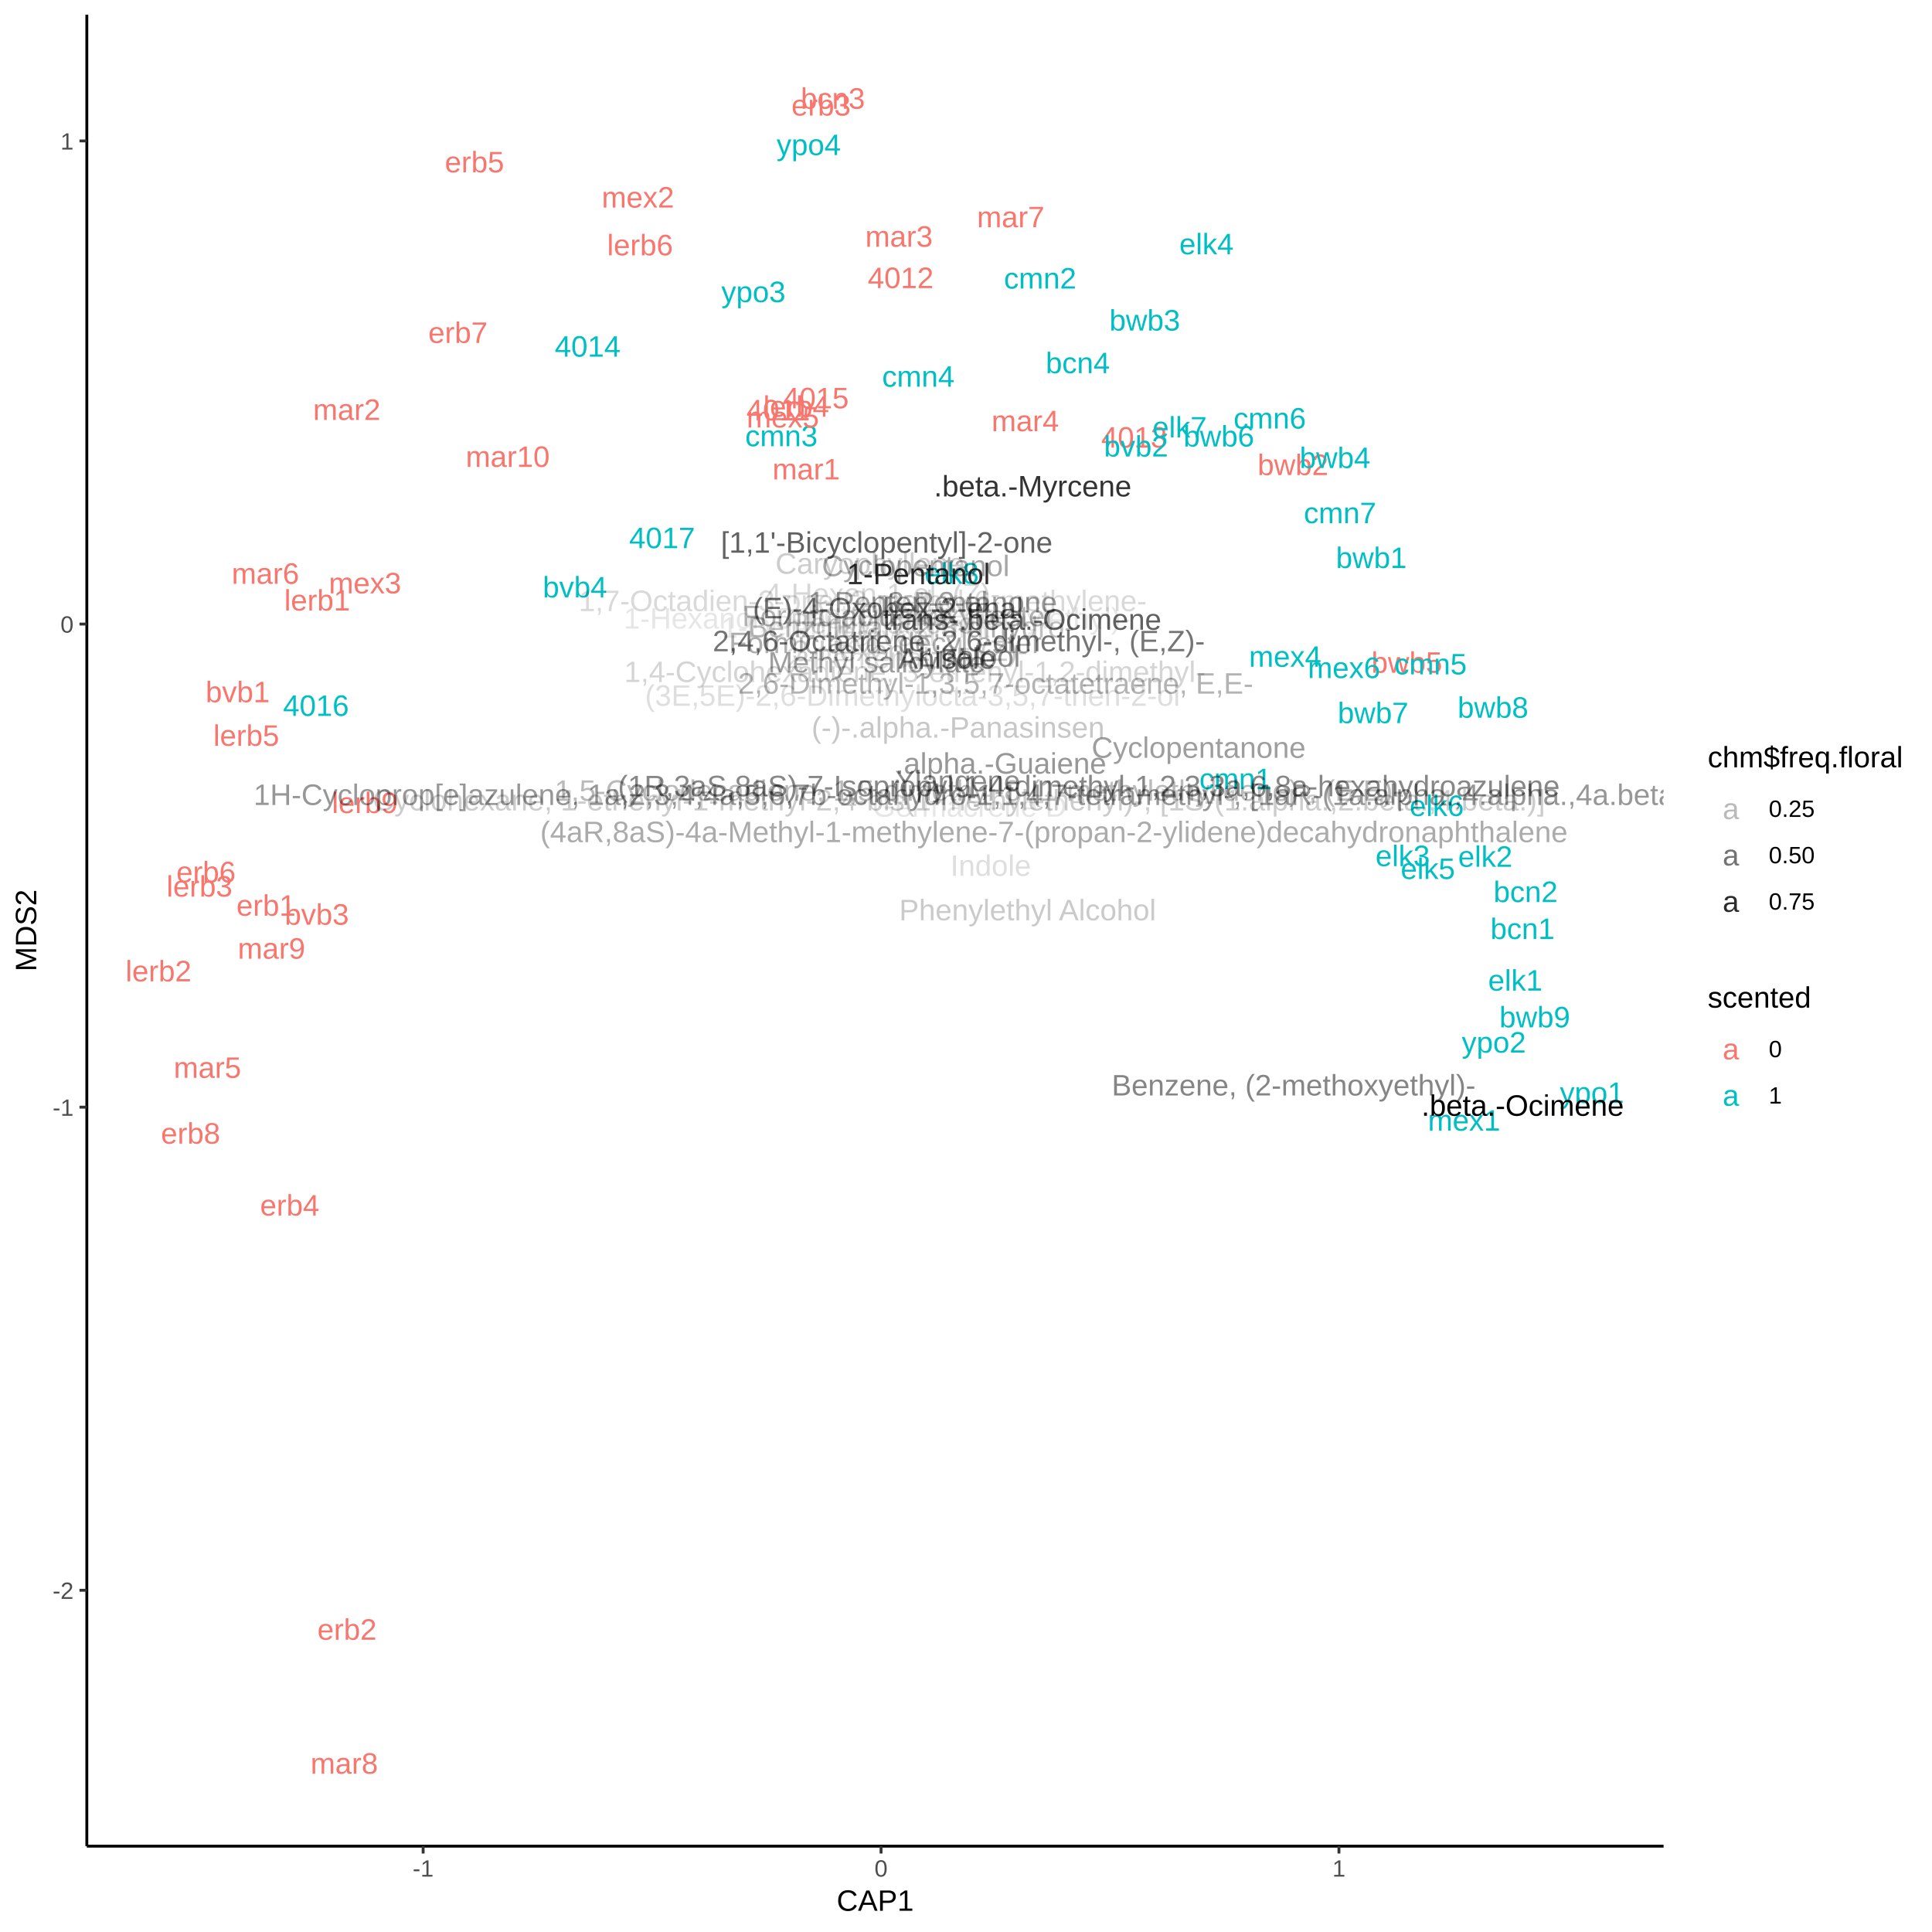
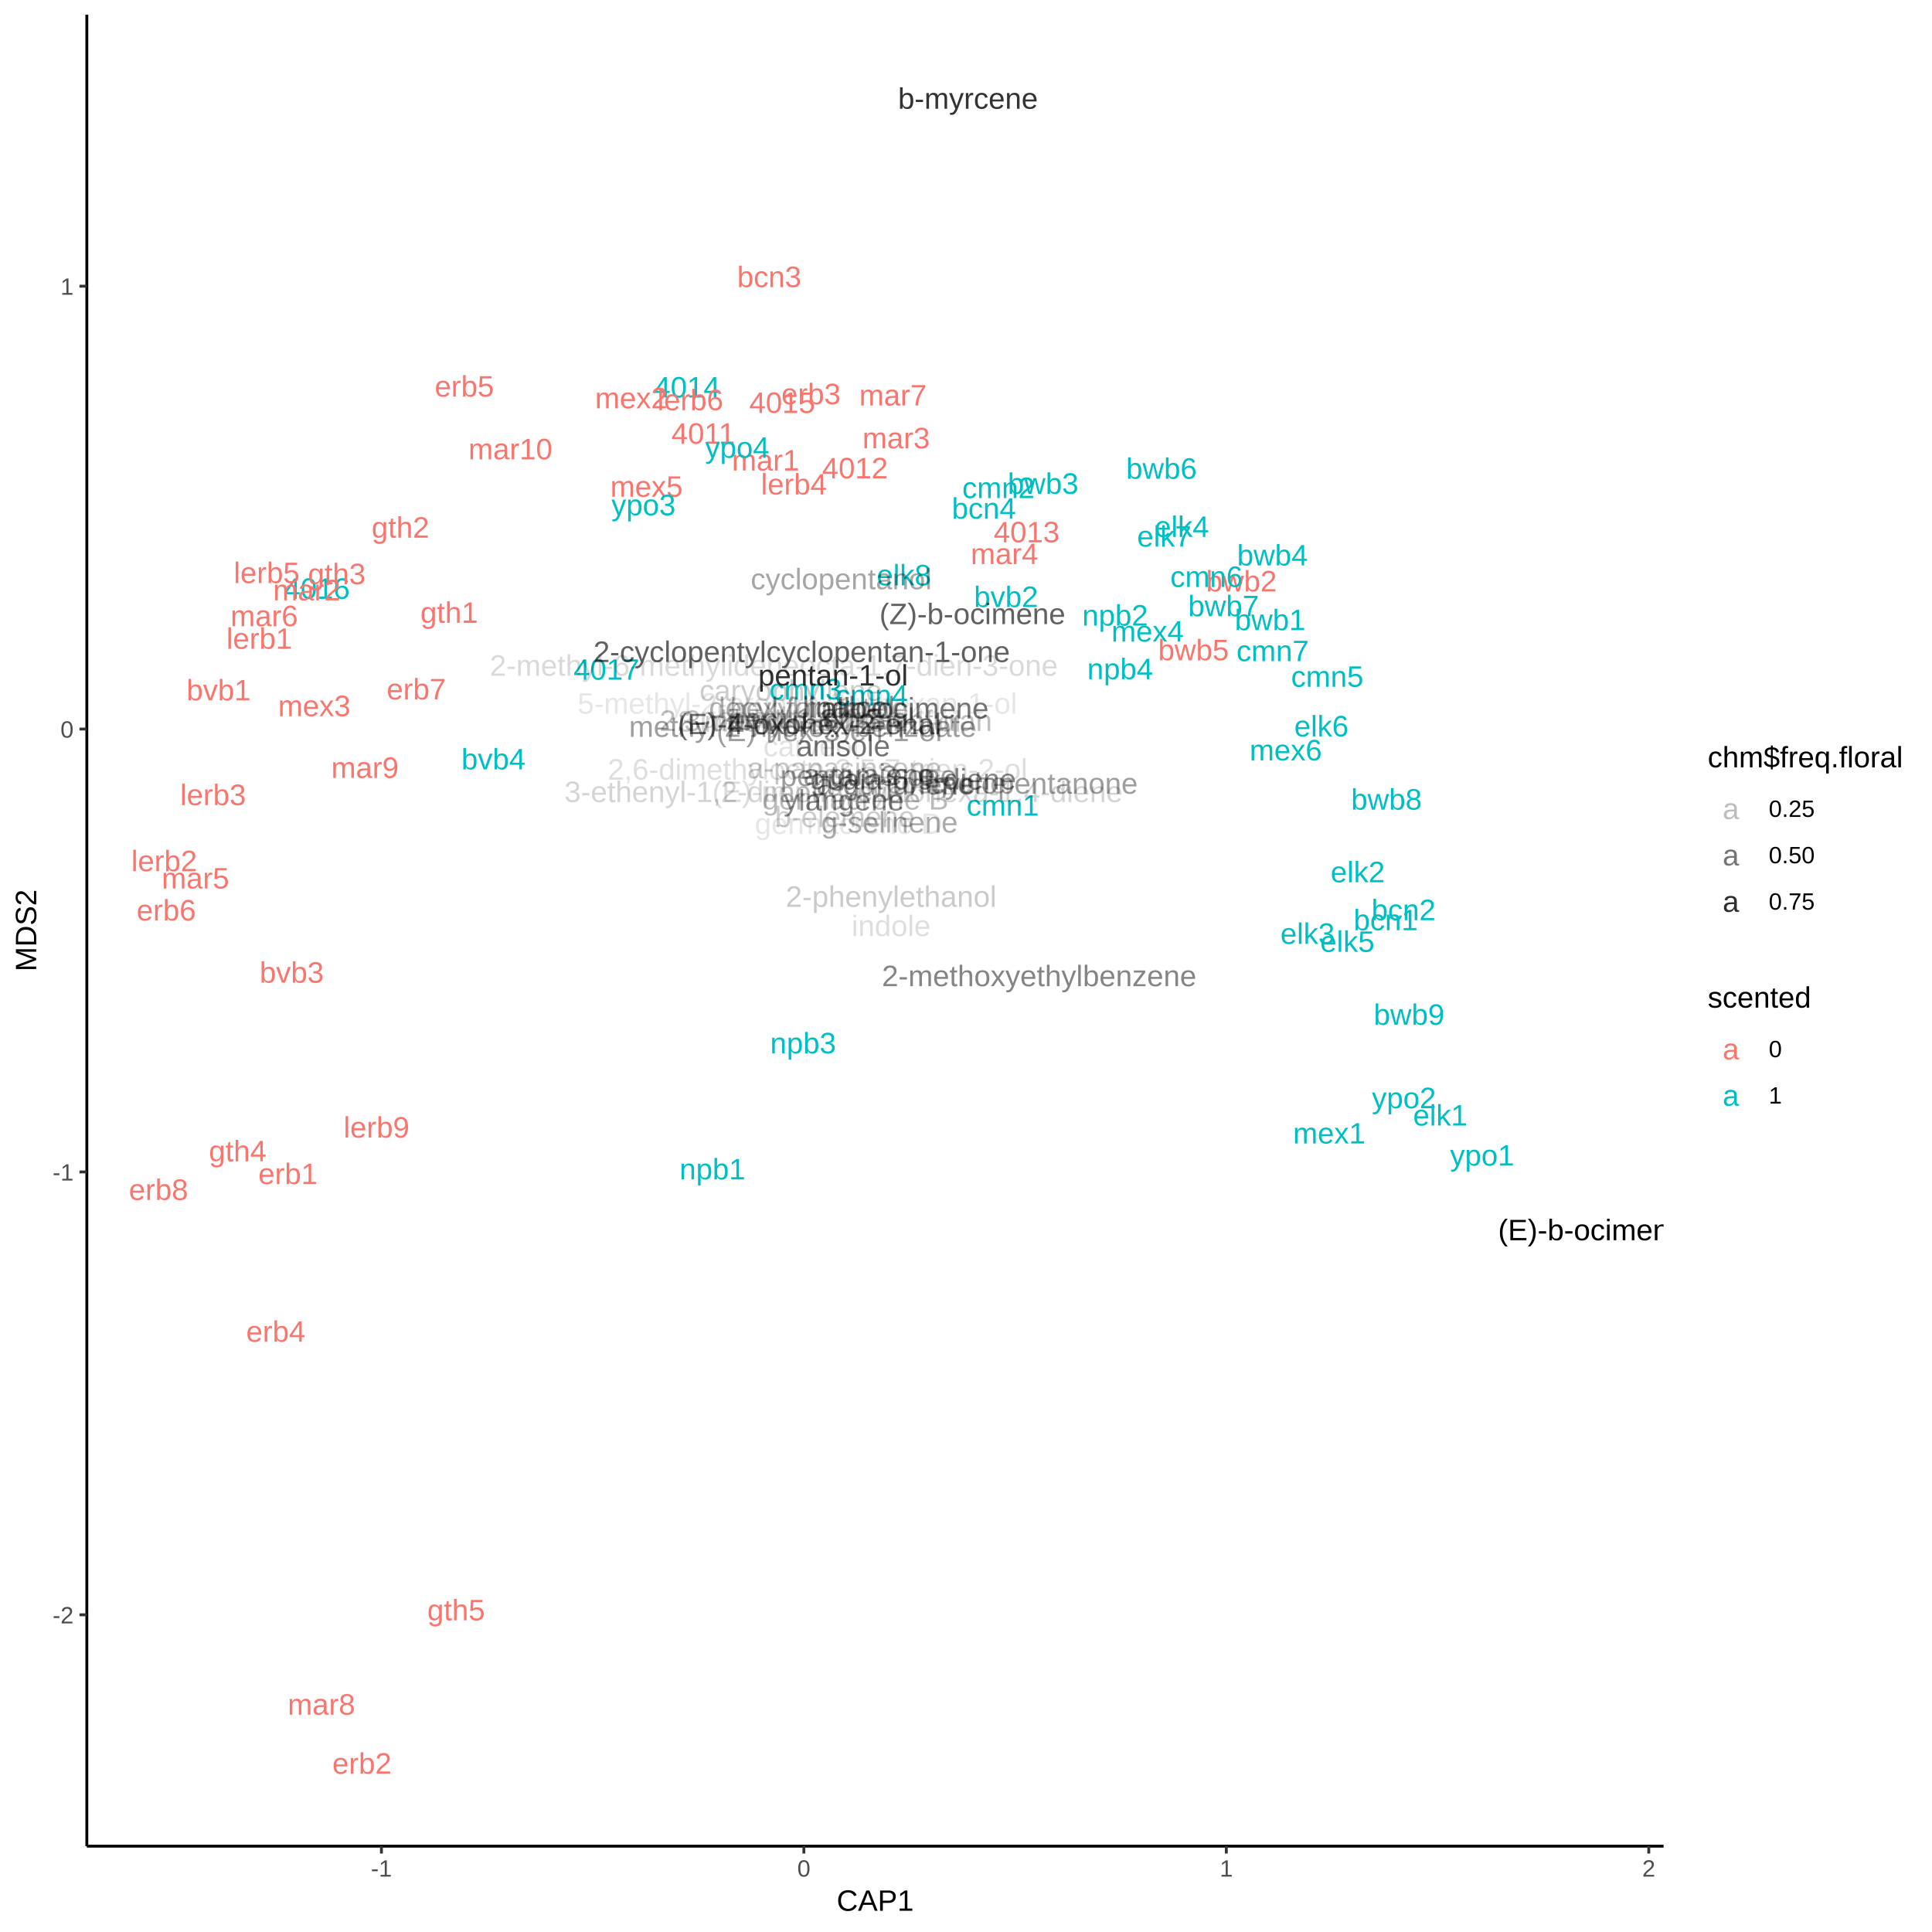
<svg xmlns="http://www.w3.org/2000/svg" class="svglite" width="720.00pt" height="720.00pt" viewBox="0 0 720.00 720.00">
  <defs>
    <style type="text/css">
    .svglite line, .svglite polyline, .svglite polygon, .svglite path, .svglite rect, .svglite circle {
      fill: none;
      stroke: #000000;
      stroke-linecap: round;
      stroke-linejoin: round;
      stroke-miterlimit: 10.00;
    }
    .svglite text {
      white-space: pre;
    }
  </style>
  </defs>
  <rect width="100%" height="100%" style="stroke: none; fill: #FFFFFF;" />
  <defs>
    <clipPath id="cpMC4wMHw3MjAuMDB8MC4wMHw3MjAuMDA=">
      <rect x="0.00" y="0.00" width="720.00" height="720.00" />
    </clipPath>
  </defs>
  <g clip-path="url(#cpMC4wMHw3MjAuMDB8MC4wMHw3MjAuMDA=)">
    <rect x="0.00" y="0.00" width="720.00" height="720.00" style="stroke-width: 1.07; stroke: #FFFFFF; fill: #FFFFFF;" />
  </g>
  <defs>
    <clipPath id="cpMzIuMzZ8NjE5Ljk3fDUuNDh8Njg4LjAx">
      <rect x="32.36" y="5.48" width="587.61" height="682.53" />
    </clipPath>
  </defs>
  <g clip-path="url(#cpMzIuMzZ8NjE5Ljk3fDUuNDh8Njg4LjAx)">
    <rect x="32.36" y="5.48" width="587.61" height="682.53" style="stroke-width: 1.07; stroke: none; fill: #FFFFFF;" />
-     <text x="290.03" y="156.65" text-anchor="middle" style="font-size: 11.04px;fill: #F8766D; font-family: &quot;Arial&quot;;">4011</text>
-     <text x="335.66" y="107.37" text-anchor="middle" style="font-size: 11.04px;fill: #F8766D; font-family: &quot;Arial&quot;;">4012</text>
-     <text x="422.66" y="166.82" text-anchor="middle" style="font-size: 11.04px;fill: #F8766D; font-family: &quot;Arial&quot;;">4013</text>
-     <text x="219.00" y="132.92" text-anchor="middle" style="font-size: 11.04px;fill: #00BFC4; font-family: &quot;Arial&quot;;">4014</text>
-     <text x="304.04" y="152.17" text-anchor="middle" style="font-size: 11.04px;fill: #F8766D; font-family: &quot;Arial&quot;;">4015</text>
-     <text x="117.76" y="266.80" text-anchor="middle" style="font-size: 11.04px;fill: #00BFC4; font-family: &quot;Arial&quot;;">4016</text>
-     <text x="246.75" y="204.29" text-anchor="middle" style="font-size: 11.04px;fill: #00BFC4; font-family: &quot;Arial&quot;;">4017</text>
-     <text x="567.39" y="349.94" text-anchor="middle" style="font-size: 11.04px;fill: #00BFC4; font-family: &quot;Arial&quot;;">bcn1</text>
-     <text x="568.55" y="336.17" text-anchor="middle" style="font-size: 11.04px;fill: #00BFC4; font-family: &quot;Arial&quot;;">bcn2</text>
-     <text x="310.38" y="40.52" text-anchor="middle" style="font-size: 11.04px;fill: #F8766D; font-family: &quot;Arial&quot;;">bcn3</text>
-     <text x="401.65" y="139.07" text-anchor="middle" style="font-size: 11.04px;fill: #00BFC4; font-family: &quot;Arial&quot;;">bcn4</text>
-     <text x="88.58" y="261.69" text-anchor="middle" style="font-size: 11.04px;fill: #F8766D; font-family: &quot;Arial&quot;;">bvb1</text>
-     <text x="423.38" y="170.13" text-anchor="middle" style="font-size: 11.04px;fill: #00BFC4; font-family: &quot;Arial&quot;;">bvb2</text>
-     <text x="118.06" y="344.62" text-anchor="middle" style="font-size: 11.04px;fill: #F8766D; font-family: &quot;Arial&quot;;">bvb3</text>
-     <text x="214.23" y="222.64" text-anchor="middle" style="font-size: 11.04px;fill: #00BFC4; font-family: &quot;Arial&quot;;">bvb4</text>
-     <text x="511.06" y="211.68" text-anchor="middle" style="font-size: 11.04px;fill: #00BFC4; font-family: &quot;Arial&quot;;">bwb1</text>
-     <text x="481.85" y="177.05" text-anchor="middle" style="font-size: 11.04px;fill: #F8766D; font-family: &quot;Arial&quot;;">bwb2</text>
-     <text x="426.62" y="123.18" text-anchor="middle" style="font-size: 11.04px;fill: #00BFC4; font-family: &quot;Arial&quot;;">bwb3</text>
-     <text x="497.52" y="174.42" text-anchor="middle" style="font-size: 11.04px;fill: #00BFC4; font-family: &quot;Arial&quot;;">bwb4</text>
-     <text x="524.27" y="250.71" text-anchor="middle" style="font-size: 11.04px;fill: #F8766D; font-family: &quot;Arial&quot;;">bwb5</text>
-     <text x="454.22" y="166.40" text-anchor="middle" style="font-size: 11.04px;fill: #00BFC4; font-family: &quot;Arial&quot;;">bwb6</text>
-     <text x="511.70" y="269.49" text-anchor="middle" style="font-size: 11.04px;fill: #00BFC4; font-family: &quot;Arial&quot;;">bwb7</text>
-     <text x="556.38" y="267.48" text-anchor="middle" style="font-size: 11.04px;fill: #00BFC4; font-family: &quot;Arial&quot;;">bwb8</text>
-     <text x="571.95" y="382.87" text-anchor="middle" style="font-size: 11.04px;fill: #00BFC4; font-family: &quot;Arial&quot;;">bwb9</text>
-     <text x="387.63" y="107.55" text-anchor="middle" style="font-size: 11.04px;fill: #00BFC4; font-family: &quot;Arial&quot;;">cmn2</text>
-     <text x="460.45" y="294.08" text-anchor="middle" style="font-size: 11.04px;fill: #00BFC4; font-family: &quot;Arial&quot;;">cmn1</text>
-     <text x="291.21" y="166.30" text-anchor="middle" style="font-size: 11.04px;fill: #00BFC4; font-family: &quot;Arial&quot;;">cmn3</text>
-     <text x="342.22" y="144.12" text-anchor="middle" style="font-size: 11.04px;fill: #00BFC4; font-family: &quot;Arial&quot;;">cmn4</text>
-     <text x="533.13" y="251.33" text-anchor="middle" style="font-size: 11.04px;fill: #00BFC4; font-family: &quot;Arial&quot;;">cmn5</text>
-     <text x="473.20" y="159.71" text-anchor="middle" style="font-size: 11.04px;fill: #00BFC4; font-family: &quot;Arial&quot;;">cmn6</text>
-     <text x="499.39" y="194.98" text-anchor="middle" style="font-size: 11.04px;fill: #00BFC4; font-family: &quot;Arial&quot;;">cmn7</text>
-     <text x="564.71" y="369.17" text-anchor="middle" style="font-size: 11.04px;fill: #00BFC4; font-family: &quot;Arial&quot;;">elk1</text>
-     <text x="553.53" y="323.04" text-anchor="middle" style="font-size: 11.04px;fill: #00BFC4; font-family: &quot;Arial&quot;;">elk2</text>
-     <text x="522.73" y="322.78" text-anchor="middle" style="font-size: 11.04px;fill: #00BFC4; font-family: &quot;Arial&quot;;">elk3</text>
-     <text x="449.62" y="94.76" text-anchor="middle" style="font-size: 11.04px;fill: #00BFC4; font-family: &quot;Arial&quot;;">elk4</text>
-     <text x="532.12" y="327.57" text-anchor="middle" style="font-size: 11.04px;fill: #00BFC4; font-family: &quot;Arial&quot;;">elk5</text>
-     <text x="535.44" y="304.10" text-anchor="middle" style="font-size: 11.04px;fill: #00BFC4; font-family: &quot;Arial&quot;;">elk6</text>
-     <text x="439.62" y="163.03" text-anchor="middle" style="font-size: 11.04px;fill: #00BFC4; font-family: &quot;Arial&quot;;">elk7</text>
-     <text x="354.69" y="217.48" text-anchor="middle" style="font-size: 11.04px;fill: #00BFC4; font-family: &quot;Arial&quot;;">elk8</text>
-     <text x="99.16" y="341.26" text-anchor="middle" style="font-size: 11.04px;fill: #F8766D; font-family: &quot;Arial&quot;;">erb1</text>
-     <text x="129.33" y="611.08" text-anchor="middle" style="font-size: 11.04px;fill: #F8766D; font-family: &quot;Arial&quot;;">erb2</text>
-     <text x="305.99" y="43.06" text-anchor="middle" style="font-size: 11.04px;fill: #F8766D; font-family: &quot;Arial&quot;;">erb3</text>
-     <text x="107.97" y="452.99" text-anchor="middle" style="font-size: 11.04px;fill: #F8766D; font-family: &quot;Arial&quot;;">erb4</text>
-     <text x="176.83" y="64.23" text-anchor="middle" style="font-size: 11.04px;fill: #F8766D; font-family: &quot;Arial&quot;;">erb5</text>
-     <text x="76.77" y="328.80" text-anchor="middle" style="font-size: 11.04px;fill: #F8766D; font-family: &quot;Arial&quot;;">erb6</text>
-     <text x="170.67" y="127.79" text-anchor="middle" style="font-size: 11.04px;fill: #F8766D; font-family: &quot;Arial&quot;;">erb7</text>
-     <text x="71.03" y="426.20" text-anchor="middle" style="font-size: 11.04px;fill: #F8766D; font-family: &quot;Arial&quot;;">erb8</text>
-     <text x="135.95" y="303.00" text-anchor="middle" style="font-size: 11.04px;fill: #F8766D; font-family: &quot;Arial&quot;;">lerb9</text>
-     <text x="118.20" y="227.52" text-anchor="middle" style="font-size: 11.04px;fill: #F8766D; font-family: &quot;Arial&quot;;">lerb1</text>
-     <text x="59.07" y="365.73" text-anchor="middle" style="font-size: 11.04px;fill: #F8766D; font-family: &quot;Arial&quot;;">lerb2</text>
-     <text x="74.33" y="334.13" text-anchor="middle" style="font-size: 11.04px;fill: #F8766D; font-family: &quot;Arial&quot;;">lerb3</text>
-     <text x="296.71" y="155.30" text-anchor="middle" style="font-size: 11.04px;fill: #F8766D; font-family: &quot;Arial&quot;;">lerb4</text>
-     <text x="91.77" y="277.94" text-anchor="middle" style="font-size: 11.04px;fill: #F8766D; font-family: &quot;Arial&quot;;">lerb5</text>
-     <text x="238.52" y="95.16" text-anchor="middle" style="font-size: 11.04px;fill: #F8766D; font-family: &quot;Arial&quot;;">lerb6</text>
-     <text x="300.44" y="178.68" text-anchor="middle" style="font-size: 11.04px;fill: #F8766D; font-family: &quot;Arial&quot;;">mar1</text>
-     <text x="189.22" y="174.01" text-anchor="middle" style="font-size: 11.04px;fill: #F8766D; font-family: &quot;Arial&quot;;">mar10</text>
-     <text x="129.22" y="156.50" text-anchor="middle" style="font-size: 11.04px;fill: #F8766D; font-family: &quot;Arial&quot;;">mar2</text>
-     <text x="335.03" y="91.95" text-anchor="middle" style="font-size: 11.04px;fill: #F8766D; font-family: &quot;Arial&quot;;">mar3</text>
-     <text x="382.08" y="160.70" text-anchor="middle" style="font-size: 11.04px;fill: #F8766D; font-family: &quot;Arial&quot;;">mar4</text>
-     <text x="77.30" y="401.69" text-anchor="middle" style="font-size: 11.04px;fill: #F8766D; font-family: &quot;Arial&quot;;">mar5</text>
-     <text x="98.91" y="217.57" text-anchor="middle" style="font-size: 11.04px;fill: #F8766D; font-family: &quot;Arial&quot;;">mar6</text>
-     <text x="376.67" y="84.70" text-anchor="middle" style="font-size: 11.04px;fill: #F8766D; font-family: &quot;Arial&quot;;">mar7</text>
-     <text x="128.30" y="661.01" text-anchor="middle" style="font-size: 11.04px;fill: #F8766D; font-family: &quot;Arial&quot;;">mar8</text>
-     <text x="101.18" y="357.29" text-anchor="middle" style="font-size: 11.04px;fill: #F8766D; font-family: &quot;Arial&quot;;">mar9</text>
-     <text x="545.63" y="421.35" text-anchor="middle" style="font-size: 11.04px;fill: #00BFC4; font-family: &quot;Arial&quot;;">mex1</text>
-     <text x="237.74" y="77.36" text-anchor="middle" style="font-size: 11.04px;fill: #F8766D; font-family: &quot;Arial&quot;;">mex2</text>
-     <text x="136.03" y="221.14" text-anchor="middle" style="font-size: 11.04px;fill: #F8766D; font-family: &quot;Arial&quot;;">mex3</text>
-     <text x="478.94" y="248.49" text-anchor="middle" style="font-size: 11.04px;fill: #00BFC4; font-family: &quot;Arial&quot;;">mex4</text>
-     <text x="291.74" y="159.31" text-anchor="middle" style="font-size: 11.04px;fill: #F8766D; font-family: &quot;Arial&quot;;">mex5</text>
-     <text x="500.89" y="252.69" text-anchor="middle" style="font-size: 11.04px;fill: #00BFC4; font-family: &quot;Arial&quot;;">mex6</text>
-     <text x="593.26" y="411.02" text-anchor="middle" style="font-size: 11.04px;fill: #00BFC4; font-family: &quot;Arial&quot;;">ypo1</text>
-     <text x="556.71" y="392.28" text-anchor="middle" style="font-size: 11.04px;fill: #00BFC4; font-family: &quot;Arial&quot;;">ypo2</text>
-     <text x="280.78" y="112.60" text-anchor="middle" style="font-size: 11.04px;fill: #00BFC4; font-family: &quot;Arial&quot;;">ypo3</text>
-     <text x="301.38" y="57.80" text-anchor="middle" style="font-size: 11.04px;fill: #00BFC4; font-family: &quot;Arial&quot;;">ypo4</text>
-     <text x="373.02" y="288.31" text-anchor="middle" style="font-size: 11.04px;fill: #000000; fill-opacity: 0.41; font-family: &quot;Arial&quot;;">.alpha.-Guaiene</text>
-     <text x="334.68" y="232.86" text-anchor="middle" style="font-size: 11.04px;fill: #000000; fill-opacity: 0.10; font-family: &quot;Arial&quot;;">.beta.-copaene</text>
-     <text x="384.86" y="185.01" text-anchor="middle" style="font-size: 11.04px;fill: #000000; fill-opacity: 0.80; font-family: &quot;Arial&quot;;">.beta.-Myrcene</text>
-     <text x="567.44" y="415.82" text-anchor="middle" style="font-size: 11.04px; font-family: &quot;Arial&quot;;">.beta.-Ocimene</text>
-     <text x="357.04" y="274.91" text-anchor="middle" style="font-size: 11.04px;fill: #000000; fill-opacity: 0.22; font-family: &quot;Arial&quot;;">(-)-.alpha.-Panasinsen</text>
-     <text x="405.78" y="296.75" text-anchor="middle" style="font-size: 11.04px;fill: #000000; fill-opacity: 0.47; font-family: &quot;Arial&quot;;">(1R,3aS,8aS)-7-Isopropyl-1,4-dimethyl-1,2,3,3a,6,8a-hexahydroazulene</text>
-     <text x="340.07" y="263.03" text-anchor="middle" style="font-size: 11.04px;fill: #000000; fill-opacity: 0.13; font-family: &quot;Arial&quot;;">(3E,5E)-2,6-Dimethylocta-3,5,7-trien-2-ol</text>
-     <text x="392.76" y="313.85" text-anchor="middle" style="font-size: 11.04px;fill: #000000; fill-opacity: 0.33; font-family: &quot;Arial&quot;;">(4aR,8aS)-4a-Methyl-1-methylene-7-(propan-2-ylidene)decahydronaphthalene</text>
-     <text x="330.90" y="230.44" text-anchor="middle" style="font-size: 11.04px;fill: #000000; fill-opacity: 0.56; font-family: &quot;Arial&quot;;">(E)-4-Oxohex-2-enal</text>
-     <text x="330.45" y="205.98" text-anchor="middle" style="font-size: 11.04px;fill: #000000; fill-opacity: 0.62; font-family: &quot;Arial&quot;;">[1,1'-Bicyclopentyl]-2-one</text>
-     <text x="326.88" y="234.26" text-anchor="middle" style="font-size: 11.04px;fill: #000000; fill-opacity: 0.10; font-family: &quot;Arial&quot;;">1-Hexanol, 5-methyl-2-(1-methylethyl)-</text>
-     <text x="327.74" y="237.67" text-anchor="middle" style="font-size: 11.04px;fill: #000000; fill-opacity: 0.10; font-family: &quot;Arial&quot;;">1-Octanol, 2,7-dimethyl-</text>
-     <text x="342.28" y="217.70" text-anchor="middle" style="font-size: 11.04px;fill: #000000; fill-opacity: 0.82; font-family: &quot;Arial&quot;;">1-Pentanol</text>
-     <text x="334.63" y="228.24" text-anchor="middle" style="font-size: 11.04px;fill: #000000; fill-opacity: 0.38; font-family: &quot;Arial&quot;;">1-Penten-3-ol</text>
-     <text x="340.93" y="254.17" text-anchor="middle" style="font-size: 11.04px;fill: #000000; fill-opacity: 0.17; font-family: &quot;Arial&quot;;">1,4-Cyclohexadiene, 3-ethenyl-1,2-dimethyl-</text>
-     <text x="364.69" y="298.43" text-anchor="middle" style="font-size: 11.04px;fill: #000000; fill-opacity: 0.27; font-family: &quot;Arial&quot;;">1,5-Cyclodecadiene, 1,5-dimethyl-8-(1-methylethylidene)-, (E,E)-</text>
-     <text x="321.52" y="227.74" text-anchor="middle" style="font-size: 11.04px;fill: #000000; fill-opacity: 0.15; font-family: &quot;Arial&quot;;">1,7-Octadien-3-one, 2-methyl-6-methylene-</text>
-     <text x="390.31" y="299.99" text-anchor="middle" style="font-size: 11.04px;fill: #000000; fill-opacity: 0.41; font-family: &quot;Arial&quot;;">1H-Cycloprop[e]azulene, 1a,2,3,4,4a,5,6,7b-octahydro-1,1,4,7-tetramethyl-, [1aR-(1a.alpha.,4.alpha.,4a.beta.,7b.alpha.)]-</text>
-     <text x="331.94" y="249.05" text-anchor="middle" style="font-size: 11.04px;fill: #000000; fill-opacity: 0.14; font-family: &quot;Arial&quot;;">2-Pentenal, (E)-</text>
-     <text x="357.31" y="242.70" text-anchor="middle" style="font-size: 11.04px;fill: #000000; fill-opacity: 0.54; font-family: &quot;Arial&quot;;">2,4,6-Octatriene, 2,6-dimethyl-, (E,Z)-</text>
-     <text x="371.03" y="258.51" text-anchor="middle" style="font-size: 11.04px;fill: #000000; fill-opacity: 0.30; font-family: &quot;Arial&quot;;">2,6-Dimethyl-1,3,5,7-octatetraene, E,E-</text>
-     <text x="339.06" y="246.30" text-anchor="middle" style="font-size: 11.04px;fill: #000000; fill-opacity: 0.20; font-family: &quot;Arial&quot;;">3-Hexen-1-ol, (Z)-</text>
-     <text x="362.39" y="228.27" text-anchor="middle" style="font-size: 11.04px;fill: #000000; fill-opacity: 0.38; font-family: &quot;Arial&quot;;">3-Pentanone</text>
-     <text x="328.90" y="225.12" text-anchor="middle" style="font-size: 11.04px;fill: #000000; fill-opacity: 0.16; font-family: &quot;Arial&quot;;">4-Hexen-1-ol, (Z)-</text>
-     <text x="352.89" y="249.21" text-anchor="middle" style="font-size: 11.04px;fill: #000000; fill-opacity: 0.55; font-family: &quot;Arial&quot;;">Anisole</text>
-     <text x="482.11" y="408.25" text-anchor="middle" style="font-size: 11.04px;fill: #000000; fill-opacity: 0.48; font-family: &quot;Arial&quot;;">Benzene, (2-methoxyethyl)-</text>
-     <text x="339.57" y="237.50" text-anchor="middle" style="font-size: 11.04px;fill: #000000; fill-opacity: 0.25; font-family: &quot;Arial&quot;;">Benzofuran, 2,3-dihydro-</text>
-     <text x="330.11" y="236.07" text-anchor="middle" style="font-size: 11.04px;fill: #000000; fill-opacity: 0.16; font-family: &quot;Arial&quot;;">Benzyl alcohol</text>
-     <text x="329.73" y="240.75" text-anchor="middle" style="font-size: 11.04px;fill: #000000; fill-opacity: 0.12; font-family: &quot;Arial&quot;;">Carveol</text>
-     <text x="324.26" y="213.82" text-anchor="middle" style="font-size: 11.04px;fill: #000000; fill-opacity: 0.20; font-family: &quot;Arial&quot;;">Caryophyllene</text>
-     <text x="359.25" y="302.03" text-anchor="middle" style="font-size: 11.04px;fill: #000000; fill-opacity: 0.20; font-family: &quot;Arial&quot;;">Cyclohexane, 1-ethenyl-1-methyl-2,4-bis(1-methylethenyl)-, [1S-(1.alpha.,2.beta.,4.beta.)]-</text>
-     <text x="341.25" y="214.70" text-anchor="middle" style="font-size: 11.04px;fill: #000000; fill-opacity: 0.35; font-family: &quot;Arial&quot;;">Cyclopentanol</text>
-     <text x="446.70" y="282.42" text-anchor="middle" style="font-size: 11.04px;fill: #000000; fill-opacity: 0.38; font-family: &quot;Arial&quot;;">Cyclopentanone</text>
-     <text x="329.93" y="243.40" text-anchor="middle" style="font-size: 11.04px;fill: #000000; fill-opacity: 0.32; font-family: &quot;Arial&quot;;">Formic acid, decyl ester</text>
-     <text x="334.86" y="233.36" text-anchor="middle" style="font-size: 11.04px;fill: #000000; fill-opacity: 0.30; font-family: &quot;Arial&quot;;">Formic acid, hexyl ester</text>
-     <text x="361.33" y="304.36" text-anchor="middle" style="font-size: 11.04px;fill: #000000; fill-opacity: 0.10; font-family: &quot;Arial&quot;;">Germacrene D</text>
-     <text x="369.22" y="326.41" text-anchor="middle" style="font-size: 11.04px;fill: #000000; fill-opacity: 0.13; font-family: &quot;Arial&quot;;">Indole</text>
-     <text x="361.18" y="248.43" text-anchor="middle" style="font-size: 11.04px;fill: #000000; fill-opacity: 0.46; font-family: &quot;Arial&quot;;">Linalool</text>
-     <text x="326.74" y="250.62" text-anchor="middle" style="font-size: 11.04px;fill: #000000; fill-opacity: 0.38; font-family: &quot;Arial&quot;;">Methyl salicylate</text>
-     <text x="382.96" y="342.96" text-anchor="middle" style="font-size: 11.04px;fill: #000000; fill-opacity: 0.21; font-family: &quot;Arial&quot;;">Phenylethyl Alcohol</text>
-     <text x="336.23" y="233.12" text-anchor="middle" style="font-size: 11.04px;fill: #000000; fill-opacity: 0.20; font-family: &quot;Arial&quot;;">Prenol</text>
-     <text x="380.97" y="234.69" text-anchor="middle" style="font-size: 11.04px;fill: #000000; fill-opacity: 0.62; font-family: &quot;Arial&quot;;">trans-.beta.-Ocimene</text>
-     <text x="356.92" y="294.88" text-anchor="middle" style="font-size: 11.04px;fill: #000000; fill-opacity: 0.45; font-family: &quot;Arial&quot;;">Ylangene</text>
+     <text x="262.06" y="165.38" text-anchor="middle" style="font-size: 11.04px;fill: #F8766D; font-family: &quot;Arial&quot;;">4011</text>
+     <text x="318.64" y="178.27" text-anchor="middle" style="font-size: 11.04px;fill: #F8766D; font-family: &quot;Arial&quot;;">4012</text>
+     <text x="382.59" y="202.11" text-anchor="middle" style="font-size: 11.04px;fill: #F8766D; font-family: &quot;Arial&quot;;">4013</text>
+     <text x="256.03" y="148.16" text-anchor="middle" style="font-size: 11.04px;fill: #00BFC4; font-family: &quot;Arial&quot;;">4014</text>
+     <text x="291.49" y="153.90" text-anchor="middle" style="font-size: 11.04px;fill: #F8766D; font-family: &quot;Arial&quot;;">4015</text>
+     <text x="118.12" y="223.17" text-anchor="middle" style="font-size: 11.04px;fill: #00BFC4; font-family: &quot;Arial&quot;;">4016</text>
+     <text x="226.01" y="253.31" text-anchor="middle" style="font-size: 11.04px;fill: #00BFC4; font-family: &quot;Arial&quot;;">4017</text>
+     <text x="516.41" y="346.68" text-anchor="middle" style="font-size: 11.04px;fill: #00BFC4; font-family: &quot;Arial&quot;;">bcn1</text>
+     <text x="523.06" y="342.93" text-anchor="middle" style="font-size: 11.04px;fill: #00BFC4; font-family: &quot;Arial&quot;;">bcn2</text>
+     <text x="286.67" y="107.00" text-anchor="middle" style="font-size: 11.04px;fill: #F8766D; font-family: &quot;Arial&quot;;">bcn3</text>
+     <text x="366.67" y="193.29" text-anchor="middle" style="font-size: 11.04px;fill: #00BFC4; font-family: &quot;Arial&quot;;">bcn4</text>
+     <text x="81.48" y="261.01" text-anchor="middle" style="font-size: 11.04px;fill: #F8766D; font-family: &quot;Arial&quot;;">bvb1</text>
+     <text x="374.93" y="226.24" text-anchor="middle" style="font-size: 11.04px;fill: #00BFC4; font-family: &quot;Arial&quot;;">bvb2</text>
+     <text x="108.71" y="366.23" text-anchor="middle" style="font-size: 11.04px;fill: #F8766D; font-family: &quot;Arial&quot;;">bvb3</text>
+     <text x="183.89" y="286.73" text-anchor="middle" style="font-size: 11.04px;fill: #00BFC4; font-family: &quot;Arial&quot;;">bvb4</text>
+     <text x="473.35" y="234.84" text-anchor="middle" style="font-size: 11.04px;fill: #00BFC4; font-family: &quot;Arial&quot;;">bwb1</text>
+     <text x="462.64" y="220.41" text-anchor="middle" style="font-size: 11.04px;fill: #F8766D; font-family: &quot;Arial&quot;;">bwb2</text>
+     <text x="388.73" y="184.03" text-anchor="middle" style="font-size: 11.04px;fill: #00BFC4; font-family: &quot;Arial&quot;;">bwb3</text>
+     <text x="474.20" y="210.73" text-anchor="middle" style="font-size: 11.04px;fill: #00BFC4; font-family: &quot;Arial&quot;;">bwb4</text>
+     <text x="444.78" y="246.06" text-anchor="middle" style="font-size: 11.04px;fill: #F8766D; font-family: &quot;Arial&quot;;">bwb5</text>
+     <text x="432.85" y="178.43" text-anchor="middle" style="font-size: 11.04px;fill: #00BFC4; font-family: &quot;Arial&quot;;">bwb6</text>
+     <text x="455.98" y="229.65" text-anchor="middle" style="font-size: 11.04px;fill: #00BFC4; font-family: &quot;Arial&quot;;">bwb7</text>
+     <text x="516.70" y="301.73" text-anchor="middle" style="font-size: 11.04px;fill: #00BFC4; font-family: &quot;Arial&quot;;">bwb8</text>
+     <text x="525.13" y="381.93" text-anchor="middle" style="font-size: 11.04px;fill: #00BFC4; font-family: &quot;Arial&quot;;">bwb9</text>
+     <text x="372.09" y="185.62" text-anchor="middle" style="font-size: 11.04px;fill: #00BFC4; font-family: &quot;Arial&quot;;">cmn2</text>
+     <text x="373.71" y="303.98" text-anchor="middle" style="font-size: 11.04px;fill: #00BFC4; font-family: &quot;Arial&quot;;">cmn1</text>
+     <text x="300.22" y="260.67" text-anchor="middle" style="font-size: 11.04px;fill: #00BFC4; font-family: &quot;Arial&quot;;">cmn3</text>
+     <text x="324.86" y="262.93" text-anchor="middle" style="font-size: 11.04px;fill: #00BFC4; font-family: &quot;Arial&quot;;">cmn4</text>
+     <text x="494.64" y="255.95" text-anchor="middle" style="font-size: 11.04px;fill: #00BFC4; font-family: &quot;Arial&quot;;">cmn5</text>
+     <text x="449.63" y="218.76" text-anchor="middle" style="font-size: 11.04px;fill: #00BFC4; font-family: &quot;Arial&quot;;">cmn6</text>
+     <text x="474.29" y="246.40" text-anchor="middle" style="font-size: 11.04px;fill: #00BFC4; font-family: &quot;Arial&quot;;">cmn7</text>
+     <text x="536.74" y="419.45" text-anchor="middle" style="font-size: 11.04px;fill: #00BFC4; font-family: &quot;Arial&quot;;">elk1</text>
+     <text x="506.00" y="328.80" text-anchor="middle" style="font-size: 11.04px;fill: #00BFC4; font-family: &quot;Arial&quot;;">elk2</text>
+     <text x="487.29" y="351.76" text-anchor="middle" style="font-size: 11.04px;fill: #00BFC4; font-family: &quot;Arial&quot;;">elk3</text>
+     <text x="440.46" y="200.09" text-anchor="middle" style="font-size: 11.04px;fill: #00BFC4; font-family: &quot;Arial&quot;;">elk4</text>
+     <text x="502.12" y="354.73" text-anchor="middle" style="font-size: 11.04px;fill: #00BFC4; font-family: &quot;Arial&quot;;">elk5</text>
+     <text x="492.46" y="274.44" text-anchor="middle" style="font-size: 11.04px;fill: #00BFC4; font-family: &quot;Arial&quot;;">elk6</text>
+     <text x="433.89" y="203.70" text-anchor="middle" style="font-size: 11.04px;fill: #00BFC4; font-family: &quot;Arial&quot;;">elk7</text>
+     <text x="336.85" y="218.16" text-anchor="middle" style="font-size: 11.04px;fill: #00BFC4; font-family: &quot;Arial&quot;;">elk8</text>
+     <text x="107.32" y="441.27" text-anchor="middle" style="font-size: 11.04px;fill: #F8766D; font-family: &quot;Arial&quot;;">erb1</text>
+     <text x="134.89" y="661.01" text-anchor="middle" style="font-size: 11.04px;fill: #F8766D; font-family: &quot;Arial&quot;;">erb2</text>
+     <text x="302.24" y="150.64" text-anchor="middle" style="font-size: 11.04px;fill: #F8766D; font-family: &quot;Arial&quot;;">erb3</text>
+     <text x="102.78" y="500.03" text-anchor="middle" style="font-size: 11.04px;fill: #F8766D; font-family: &quot;Arial&quot;;">erb4</text>
+     <text x="173.05" y="147.80" text-anchor="middle" style="font-size: 11.04px;fill: #F8766D; font-family: &quot;Arial&quot;;">erb5</text>
+     <text x="61.96" y="343.03" text-anchor="middle" style="font-size: 11.04px;fill: #F8766D; font-family: &quot;Arial&quot;;">erb6</text>
+     <text x="155.16" y="260.65" text-anchor="middle" style="font-size: 11.04px;fill: #F8766D; font-family: &quot;Arial&quot;;">erb7</text>
+     <text x="59.07" y="447.18" text-anchor="middle" style="font-size: 11.04px;fill: #F8766D; font-family: &quot;Arial&quot;;">erb8</text>
+     <text x="140.31" y="423.96" text-anchor="middle" style="font-size: 11.04px;fill: #F8766D; font-family: &quot;Arial&quot;;">lerb9</text>
+     <text x="96.63" y="241.79" text-anchor="middle" style="font-size: 11.04px;fill: #F8766D; font-family: &quot;Arial&quot;;">lerb1</text>
+     <text x="61.20" y="324.67" text-anchor="middle" style="font-size: 11.04px;fill: #F8766D; font-family: &quot;Arial&quot;;">lerb2</text>
+     <text x="79.40" y="300.05" text-anchor="middle" style="font-size: 11.04px;fill: #F8766D; font-family: &quot;Arial&quot;;">lerb3</text>
+     <text x="295.86" y="184.28" text-anchor="middle" style="font-size: 11.04px;fill: #F8766D; font-family: &quot;Arial&quot;;">lerb4</text>
+     <text x="99.38" y="217.29" text-anchor="middle" style="font-size: 11.04px;fill: #F8766D; font-family: &quot;Arial&quot;;">lerb5</text>
+     <text x="257.25" y="152.87" text-anchor="middle" style="font-size: 11.04px;fill: #F8766D; font-family: &quot;Arial&quot;;">lerb6</text>
+     <text x="167.41" y="232.10" text-anchor="middle" style="font-size: 11.04px;fill: #F8766D; font-family: &quot;Arial&quot;;">gth1</text>
+     <text x="149.23" y="200.39" text-anchor="middle" style="font-size: 11.04px;fill: #F8766D; font-family: &quot;Arial&quot;;">gth2</text>
+     <text x="125.50" y="217.72" text-anchor="middle" style="font-size: 11.04px;fill: #F8766D; font-family: &quot;Arial&quot;;">gth3</text>
+     <text x="88.59" y="432.77" text-anchor="middle" style="font-size: 11.04px;fill: #F8766D; font-family: &quot;Arial&quot;;">gth4</text>
+     <text x="169.99" y="603.84" text-anchor="middle" style="font-size: 11.04px;fill: #F8766D; font-family: &quot;Arial&quot;;">gth5</text>
+     <text x="265.52" y="439.52" text-anchor="middle" style="font-size: 11.04px;fill: #00BFC4; font-family: &quot;Arial&quot;;">npb1</text>
+     <text x="415.57" y="233.15" text-anchor="middle" style="font-size: 11.04px;fill: #00BFC4; font-family: &quot;Arial&quot;;">npb2</text>
+     <text x="299.29" y="392.56" text-anchor="middle" style="font-size: 11.04px;fill: #00BFC4; font-family: &quot;Arial&quot;;">npb3</text>
+     <text x="417.44" y="253.11" text-anchor="middle" style="font-size: 11.04px;fill: #00BFC4; font-family: &quot;Arial&quot;;">npb4</text>
+     <text x="285.31" y="175.35" text-anchor="middle" style="font-size: 11.04px;fill: #F8766D; font-family: &quot;Arial&quot;;">mar1</text>
+     <text x="190.22" y="171.18" text-anchor="middle" style="font-size: 11.04px;fill: #F8766D; font-family: &quot;Arial&quot;;">mar10</text>
+     <text x="114.35" y="223.74" text-anchor="middle" style="font-size: 11.04px;fill: #F8766D; font-family: &quot;Arial&quot;;">mar2</text>
+     <text x="333.97" y="167.08" text-anchor="middle" style="font-size: 11.04px;fill: #F8766D; font-family: &quot;Arial&quot;;">mar3</text>
+     <text x="374.32" y="210.22" text-anchor="middle" style="font-size: 11.04px;fill: #F8766D; font-family: &quot;Arial&quot;;">mar4</text>
+     <text x="72.83" y="331.12" text-anchor="middle" style="font-size: 11.04px;fill: #F8766D; font-family: &quot;Arial&quot;;">mar5</text>
+     <text x="98.48" y="233.37" text-anchor="middle" style="font-size: 11.04px;fill: #F8766D; font-family: &quot;Arial&quot;;">mar6</text>
+     <text x="332.77" y="151.11" text-anchor="middle" style="font-size: 11.04px;fill: #F8766D; font-family: &quot;Arial&quot;;">mar7</text>
+     <text x="119.79" y="639.01" text-anchor="middle" style="font-size: 11.04px;fill: #F8766D; font-family: &quot;Arial&quot;;">mar8</text>
+     <text x="136.01" y="289.91" text-anchor="middle" style="font-size: 11.04px;fill: #F8766D; font-family: &quot;Arial&quot;;">mar9</text>
+     <text x="495.36" y="426.15" text-anchor="middle" style="font-size: 11.04px;fill: #00BFC4; font-family: &quot;Arial&quot;;">mex1</text>
+     <text x="235.25" y="152.17" text-anchor="middle" style="font-size: 11.04px;fill: #F8766D; font-family: &quot;Arial&quot;;">mex2</text>
+     <text x="117.13" y="266.89" text-anchor="middle" style="font-size: 11.04px;fill: #F8766D; font-family: &quot;Arial&quot;;">mex3</text>
+     <text x="427.68" y="239.10" text-anchor="middle" style="font-size: 11.04px;fill: #00BFC4; font-family: &quot;Arial&quot;;">mex4</text>
+     <text x="240.93" y="185.13" text-anchor="middle" style="font-size: 11.04px;fill: #F8766D; font-family: &quot;Arial&quot;;">mex5</text>
+     <text x="479.17" y="283.38" text-anchor="middle" style="font-size: 11.04px;fill: #00BFC4; font-family: &quot;Arial&quot;;">mex6</text>
+     <text x="552.36" y="434.38" text-anchor="middle" style="font-size: 11.04px;fill: #00BFC4; font-family: &quot;Arial&quot;;">ypo1</text>
+     <text x="523.22" y="413.01" text-anchor="middle" style="font-size: 11.04px;fill: #00BFC4; font-family: &quot;Arial&quot;;">ypo2</text>
+     <text x="239.82" y="192.02" text-anchor="middle" style="font-size: 11.04px;fill: #00BFC4; font-family: &quot;Arial&quot;;">ypo3</text>
+     <text x="274.75" y="170.62" text-anchor="middle" style="font-size: 11.04px;fill: #00BFC4; font-family: &quot;Arial&quot;;">ypo4</text>
+     <text x="323.95" y="292.50" text-anchor="middle" style="font-size: 11.04px;fill: #000000; fill-opacity: 0.41; font-family: &quot;Arial&quot;;">a-guaiene</text>
+     <text x="302.29" y="271.49" text-anchor="middle" style="font-size: 11.04px;fill: #000000; fill-opacity: 0.10; font-family: &quot;Arial&quot;;">b-copaene</text>
+     <text x="360.74" y="40.52" text-anchor="middle" style="font-size: 11.04px;fill: #000000; fill-opacity: 0.80; font-family: &quot;Arial&quot;;">b-myrcene</text>
+     <text x="593.26" y="462.20" text-anchor="middle" style="font-size: 11.04px; font-family: &quot;Arial&quot;;">(E)-b-ocimene</text>
+     <text x="314.73" y="290.06" text-anchor="middle" style="font-size: 11.04px;fill: #000000; fill-opacity: 0.22; font-family: &quot;Arial&quot;;">a-panasinsene</text>
+     <text x="340.33" y="294.22" text-anchor="middle" style="font-size: 11.04px;fill: #000000; fill-opacity: 0.47; font-family: &quot;Arial&quot;;">guaia-6,9-diene</text>
+     <text x="304.67" y="290.55" text-anchor="middle" style="font-size: 11.04px;fill: #000000; fill-opacity: 0.13; font-family: &quot;Arial&quot;;">2,6-dimethylocta-3,5,7-trien-2-ol</text>
+     <text x="331.49" y="310.26" text-anchor="middle" style="font-size: 11.04px;fill: #000000; fill-opacity: 0.33; font-family: &quot;Arial&quot;;">g-selinene</text>
+     <text x="301.62" y="273.61" text-anchor="middle" style="font-size: 11.04px;fill: #000000; fill-opacity: 0.56; font-family: &quot;Arial&quot;;">(E)-4-oxohex-2-enal</text>
+     <text x="298.77" y="246.72" text-anchor="middle" style="font-size: 11.04px;fill: #000000; fill-opacity: 0.62; font-family: &quot;Arial&quot;;">2-cyclopentylcyclopentan-1-one</text>
+     <text x="297.15" y="265.98" text-anchor="middle" style="font-size: 11.04px;fill: #000000; fill-opacity: 0.10; font-family: &quot;Arial&quot;;">5-methyl-2-propan-2-ylhexan-1-ol</text>
+     <text x="310.47" y="255.47" text-anchor="middle" style="font-size: 11.04px;fill: #000000; fill-opacity: 0.81; font-family: &quot;Arial&quot;;">pentan-1-ol</text>
+     <text x="306.14" y="271.62" text-anchor="middle" style="font-size: 11.04px;fill: #000000; fill-opacity: 0.38; font-family: &quot;Arial&quot;;">pent-1-en-3-ol</text>
+     <text x="314.36" y="298.91" text-anchor="middle" style="font-size: 11.04px;fill: #000000; fill-opacity: 0.17; font-family: &quot;Arial&quot;;">3-ethenyl-1,2-dimethylcyclohexa-1,4-diene</text>
+     <text x="318.80" y="301.69" text-anchor="middle" style="font-size: 11.04px;fill: #000000; fill-opacity: 0.27; font-family: &quot;Arial&quot;;">germacrene B</text>
+     <text x="288.39" y="251.82" text-anchor="middle" style="font-size: 11.04px;fill: #000000; fill-opacity: 0.15; font-family: &quot;Arial&quot;;">2-methyl-6-methylideneocta-1,7-dien-3-one</text>
+     <text x="333.79" y="296.09" text-anchor="middle" style="font-size: 11.04px;fill: #000000; fill-opacity: 0.41; font-family: &quot;Arial&quot;;">a-gurjunene</text>
+     <text x="302.55" y="298.86" text-anchor="middle" style="font-size: 11.04px;fill: #000000; fill-opacity: 0.14; font-family: &quot;Arial&quot;;">(E)-pent-2-enal</text>
+     <text x="337.16" y="267.76" text-anchor="middle" style="font-size: 11.04px;fill: #000000; fill-opacity: 0.54; font-family: &quot;Arial&quot;;">allo-ocimene</text>
+     <text x="352.71" y="295.62" text-anchor="middle" style="font-size: 11.04px;fill: #000000; fill-opacity: 0.30; font-family: &quot;Arial&quot;;">cosmene</text>
+     <text x="309.07" y="276.21" text-anchor="middle" style="font-size: 11.04px;fill: #000000; fill-opacity: 0.38; font-family: &quot;Arial&quot;;">(E)-hex-3-en-1-ol</text>
+     <text x="323.67" y="292.94" text-anchor="middle" style="font-size: 11.04px;fill: #000000; fill-opacity: 0.38; font-family: &quot;Arial&quot;;">pentan-3-one</text>
+     <text x="314.24" y="281.81" text-anchor="middle" style="font-size: 11.04px;fill: #000000; fill-opacity: 0.55; font-family: &quot;Arial&quot;;">anisole</text>
+     <text x="387.26" y="367.52" text-anchor="middle" style="font-size: 11.04px;fill: #000000; fill-opacity: 0.48; font-family: &quot;Arial&quot;;">2-methoxyethylbenzene</text>
+     <text x="307.77" y="272.41" text-anchor="middle" style="font-size: 11.04px;fill: #000000; fill-opacity: 0.25; font-family: &quot;Arial&quot;;">2,3-dihydro-1-benzofuran</text>
+     <text x="299.83" y="271.25" text-anchor="middle" style="font-size: 11.04px;fill: #000000; fill-opacity: 0.16; font-family: &quot;Arial&quot;;">phenylmethanol</text>
+     <text x="302.24" y="281.86" text-anchor="middle" style="font-size: 11.04px;fill: #000000; fill-opacity: 0.12; font-family: &quot;Arial&quot;;">carveol</text>
+     <text x="294.72" y="261.16" text-anchor="middle" style="font-size: 11.04px;fill: #000000; fill-opacity: 0.20; font-family: &quot;Arial&quot;;">caryophyllene</text>
+     <text x="314.84" y="308.24" text-anchor="middle" style="font-size: 11.04px;fill: #000000; fill-opacity: 0.20; font-family: &quot;Arial&quot;;">b-elemene</text>
+     <text x="313.51" y="219.60" text-anchor="middle" style="font-size: 11.04px;fill: #000000; fill-opacity: 0.35; font-family: &quot;Arial&quot;;">cyclopentanol</text>
+     <text x="385.37" y="295.78" text-anchor="middle" style="font-size: 11.04px;fill: #000000; fill-opacity: 0.38; font-family: &quot;Arial&quot;;">cyclopentanone</text>
+     <text x="297.32" y="267.57" text-anchor="middle" style="font-size: 11.04px;fill: #000000; fill-opacity: 0.32; font-family: &quot;Arial&quot;;">decyl formate</text>
+     <text x="305.12" y="267.71" text-anchor="middle" style="font-size: 11.04px;fill: #000000; fill-opacity: 0.30; font-family: &quot;Arial&quot;;">hexyl formate</text>
+     <text x="316.27" y="310.79" text-anchor="middle" style="font-size: 11.04px;fill: #000000; fill-opacity: 0.10; font-family: &quot;Arial&quot;;">germacrene D</text>
+     <text x="332.09" y="348.85" text-anchor="middle" style="font-size: 11.04px;fill: #000000; fill-opacity: 0.13; font-family: &quot;Arial&quot;;">indole</text>
+     <text x="316.24" y="267.31" text-anchor="middle" style="font-size: 11.04px;fill: #000000; fill-opacity: 0.46; font-family: &quot;Arial&quot;;">linalool</text>
+     <text x="299.13" y="274.60" text-anchor="middle" style="font-size: 11.04px;fill: #000000; fill-opacity: 0.38; font-family: &quot;Arial&quot;;">methyl 2-hydroxybenzoate</text>
+     <text x="332.09" y="337.95" text-anchor="middle" style="font-size: 11.04px;fill: #000000; fill-opacity: 0.21; font-family: &quot;Arial&quot;;">2-phenylethanol</text>
+     <text x="305.35" y="272.63" text-anchor="middle" style="font-size: 11.04px;fill: #000000; fill-opacity: 0.20; font-family: &quot;Arial&quot;;">3-methylbut-2-en-1-ol</text>
+     <text x="362.38" y="232.59" text-anchor="middle" style="font-size: 11.04px;fill: #000000; fill-opacity: 0.62; font-family: &quot;Arial&quot;;">(Z)-b-ocimene</text>
+     <text x="314.46" y="302.05" text-anchor="middle" style="font-size: 11.04px;fill: #000000; fill-opacity: 0.45; font-family: &quot;Arial&quot;;">ylangene</text>
  </g>
  <g clip-path="url(#cpMC4wMHw3MjAuMDB8MC4wMHw3MjAuMDA=)">
    <polyline points="32.36,688.01 32.36,5.48 " style="stroke-width: 1.07; stroke-linecap: butt;" />
-     <text x="27.43" y="595.86" text-anchor="end" style="font-size: 8.80px;fill: #4D4D4D; font-family: &quot;Arial&quot;;">-2</text>
-     <text x="27.43" y="415.82" text-anchor="end" style="font-size: 8.80px;fill: #4D4D4D; font-family: &quot;Arial&quot;;">-1</text>
-     <text x="27.43" y="235.77" text-anchor="end" style="font-size: 8.80px;fill: #4D4D4D; font-family: &quot;Arial&quot;;">0</text>
-     <text x="27.43" y="55.73" text-anchor="end" style="font-size: 8.80px;fill: #4D4D4D; font-family: &quot;Arial&quot;;">1</text>
-     <polyline points="29.62,592.65 32.36,592.65 " style="stroke-width: 1.07; stroke: #333333; stroke-linecap: butt;" />
-     <polyline points="29.62,412.61 32.36,412.61 " style="stroke-width: 1.07; stroke: #333333; stroke-linecap: butt;" />
-     <polyline points="29.62,232.57 32.36,232.57 " style="stroke-width: 1.07; stroke: #333333; stroke-linecap: butt;" />
-     <polyline points="29.62,52.52 32.36,52.52 " style="stroke-width: 1.07; stroke: #333333; stroke-linecap: butt;" />
+     <text x="27.43" y="604.99" text-anchor="end" style="font-size: 8.80px;fill: #4D4D4D; font-family: &quot;Arial&quot;;">-2</text>
+     <text x="27.43" y="439.95" text-anchor="end" style="font-size: 8.80px;fill: #4D4D4D; font-family: &quot;Arial&quot;;">-1</text>
+     <text x="27.43" y="274.90" text-anchor="end" style="font-size: 8.80px;fill: #4D4D4D; font-family: &quot;Arial&quot;;">0</text>
+     <text x="27.43" y="109.85" text-anchor="end" style="font-size: 8.80px;fill: #4D4D4D; font-family: &quot;Arial&quot;;">1</text>
+     <polyline points="29.62,601.79 32.36,601.79 " style="stroke-width: 1.07; stroke: #333333; stroke-linecap: butt;" />
+     <polyline points="29.62,436.74 32.36,436.74 " style="stroke-width: 1.07; stroke: #333333; stroke-linecap: butt;" />
+     <polyline points="29.62,271.69 32.36,271.69 " style="stroke-width: 1.07; stroke: #333333; stroke-linecap: butt;" />
+     <polyline points="29.62,106.65 32.36,106.65 " style="stroke-width: 1.07; stroke: #333333; stroke-linecap: butt;" />
    <polyline points="32.36,688.01 619.97,688.01 " style="stroke-width: 1.07; stroke-linecap: butt;" />
-     <polyline points="157.69,690.75 157.69,688.01 " style="stroke-width: 1.07; stroke: #333333; stroke-linecap: butt;" />
-     <polyline points="328.34,690.75 328.34,688.01 " style="stroke-width: 1.07; stroke: #333333; stroke-linecap: butt;" />
-     <polyline points="498.98,690.75 498.98,688.01 " style="stroke-width: 1.07; stroke: #333333; stroke-linecap: butt;" />
-     <text x="157.69" y="699.36" text-anchor="middle" style="font-size: 8.80px;fill: #4D4D4D; font-family: &quot;Arial&quot;;">-1</text>
-     <text x="328.34" y="699.36" text-anchor="middle" style="font-size: 8.80px;fill: #4D4D4D; font-family: &quot;Arial&quot;;">0</text>
-     <text x="498.98" y="699.36" text-anchor="middle" style="font-size: 8.80px;fill: #4D4D4D; font-family: &quot;Arial&quot;;">1</text>
+     <polyline points="142.15,690.75 142.15,688.01 " style="stroke-width: 1.07; stroke: #333333; stroke-linecap: butt;" />
+     <polyline points="299.58,690.75 299.58,688.01 " style="stroke-width: 1.07; stroke: #333333; stroke-linecap: butt;" />
+     <polyline points="457.01,690.75 457.01,688.01 " style="stroke-width: 1.07; stroke: #333333; stroke-linecap: butt;" />
+     <polyline points="614.45,690.75 614.45,688.01 " style="stroke-width: 1.07; stroke: #333333; stroke-linecap: butt;" />
+     <text x="142.15" y="699.36" text-anchor="middle" style="font-size: 8.80px;fill: #4D4D4D; font-family: &quot;Arial&quot;;">-1</text>
+     <text x="299.58" y="699.36" text-anchor="middle" style="font-size: 8.80px;fill: #4D4D4D; font-family: &quot;Arial&quot;;">0</text>
+     <text x="457.01" y="699.36" text-anchor="middle" style="font-size: 8.80px;fill: #4D4D4D; font-family: &quot;Arial&quot;;">1</text>
+     <text x="614.45" y="699.36" text-anchor="middle" style="font-size: 8.80px;fill: #4D4D4D; font-family: &quot;Arial&quot;;">2</text>
    <text x="326.17" y="712.10" text-anchor="middle" style="font-size: 11.00px; font-family: &quot;Arial&quot;;">CAP1</text>
    <text transform="translate(13.50,346.75) rotate(-90)" text-anchor="middle" style="font-size: 11.00px; font-family: &quot;Arial&quot;;">MDS2</text>
    <rect x="630.93" y="271.31" width="83.59" height="78.60" style="stroke-width: 1.07; stroke: none; fill: #FFFFFF;" />
    <text x="636.41" y="285.96" style="font-size: 11.00px; font-family: &quot;Arial&quot;;">chm$freq.floral</text>
-     <text x="645.05" y="305.25" text-anchor="middle" style="font-size: 11.04px;fill: #000000; fill-opacity: 0.27; font-family: &quot;Arial&quot;;">a</text>
-     <text x="645.05" y="322.53" text-anchor="middle" style="font-size: 11.04px;fill: #000000; fill-opacity: 0.55; font-family: &quot;Arial&quot;;">a</text>
-     <text x="645.05" y="339.81" text-anchor="middle" style="font-size: 11.04px;fill: #000000; fill-opacity: 0.83; font-family: &quot;Arial&quot;;">a</text>
+     <text x="645.05" y="305.25" text-anchor="middle" style="font-size: 11.04px;fill: #000000; fill-opacity: 0.26; font-family: &quot;Arial&quot;;">a</text>
+     <text x="645.05" y="322.53" text-anchor="middle" style="font-size: 11.04px;fill: #000000; fill-opacity: 0.54; font-family: &quot;Arial&quot;;">a</text>
+     <text x="645.05" y="339.81" text-anchor="middle" style="font-size: 11.04px;fill: #000000; fill-opacity: 0.82; font-family: &quot;Arial&quot;;">a</text>
    <text x="659.17" y="304.44" style="font-size: 8.80px; font-family: &quot;Arial&quot;;">0.25</text>
    <text x="659.17" y="321.72" style="font-size: 8.80px; font-family: &quot;Arial&quot;;">0.50</text>
    <text x="659.17" y="339.00" style="font-size: 8.80px; font-family: &quot;Arial&quot;;">0.75</text>
    <rect x="630.93" y="360.87" width="49.48" height="61.32" style="stroke-width: 1.07; stroke: none; fill: #FFFFFF;" />
    <text x="636.41" y="375.51" style="font-size: 11.00px; font-family: &quot;Arial&quot;;">scented</text>
    <text x="645.05" y="394.80" text-anchor="middle" style="font-size: 11.04px;fill: #F8766D; font-family: &quot;Arial&quot;;">a</text>
    <text x="645.05" y="412.08" text-anchor="middle" style="font-size: 11.04px;fill: #00BFC4; font-family: &quot;Arial&quot;;">a</text>
    <text x="659.17" y="393.99" style="font-size: 8.80px; font-family: &quot;Arial&quot;;">0</text>
    <text x="659.17" y="411.27" style="font-size: 8.80px; font-family: &quot;Arial&quot;;">1</text>
  </g>
</svg>
